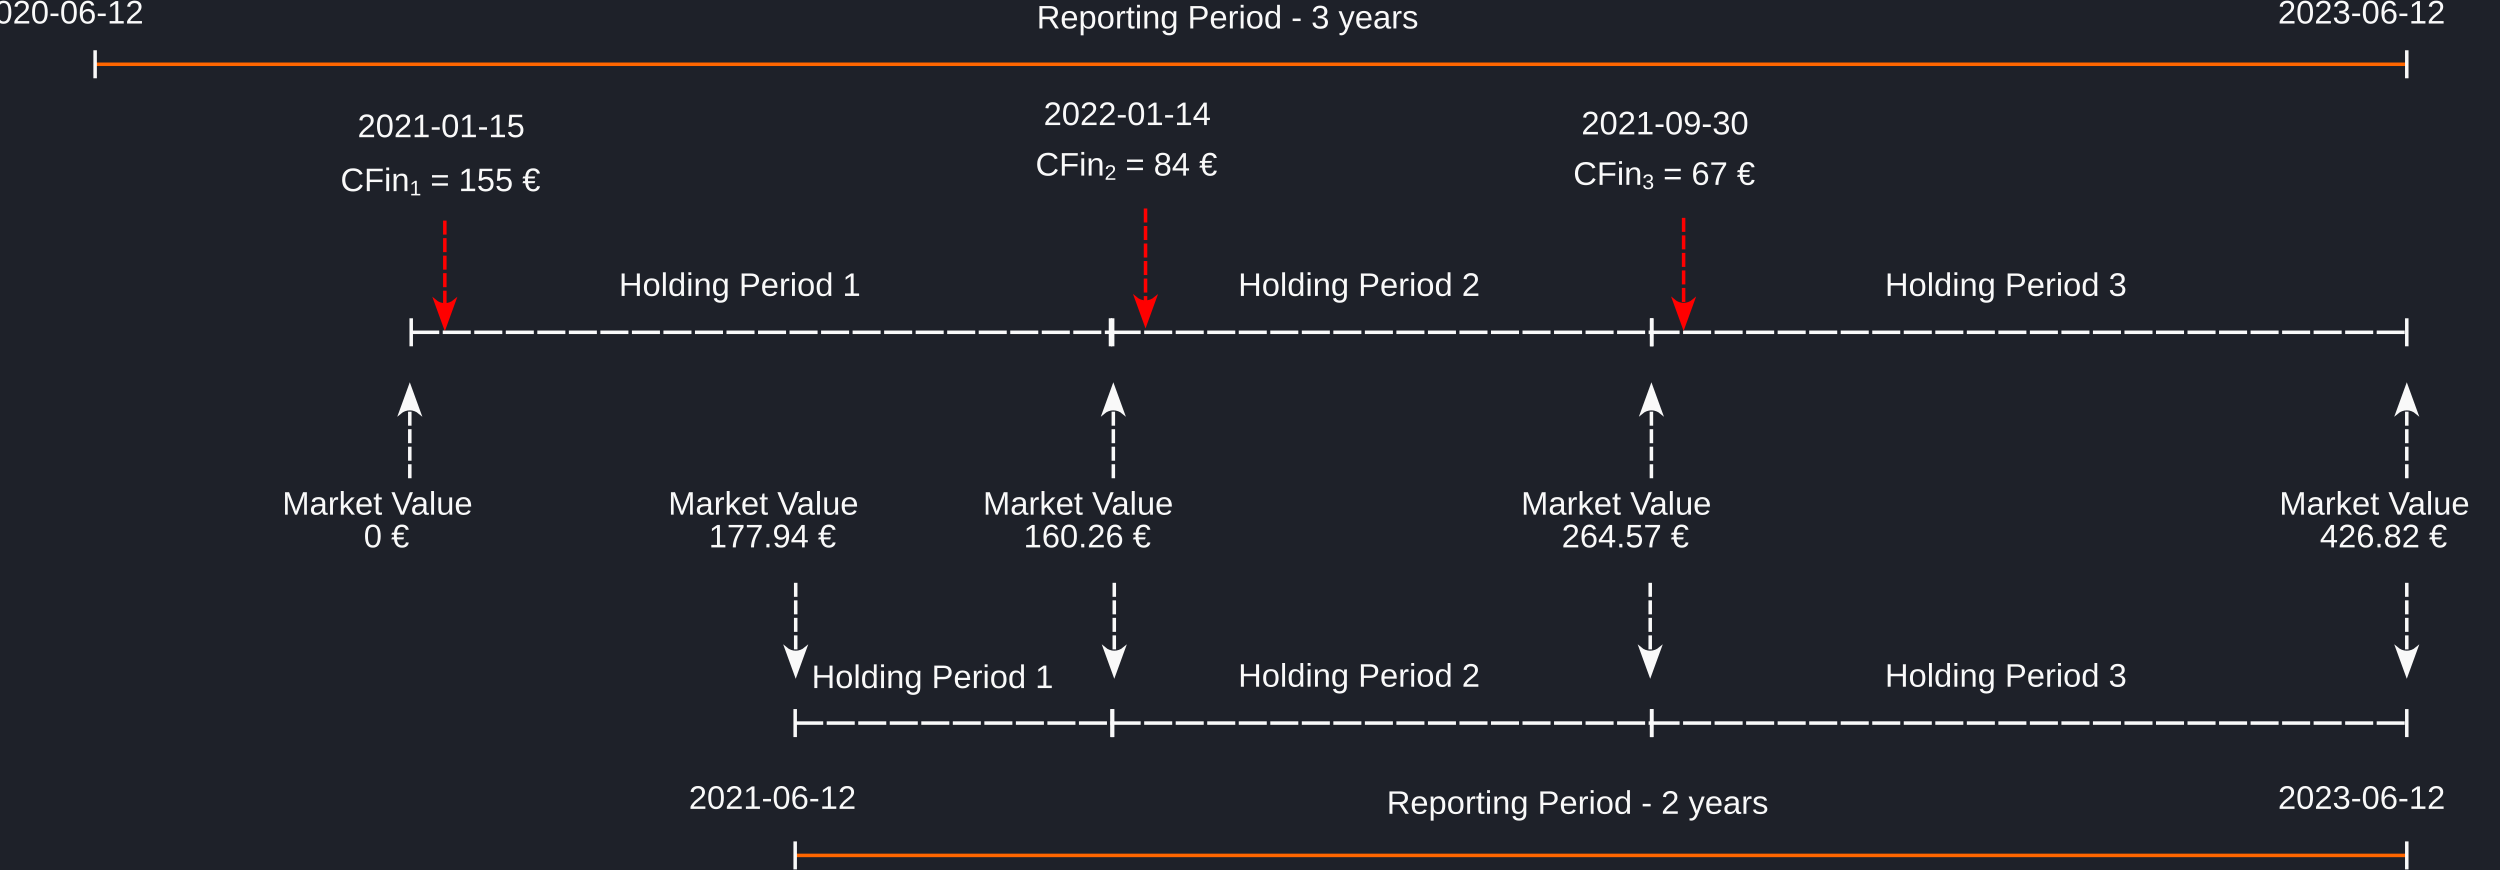
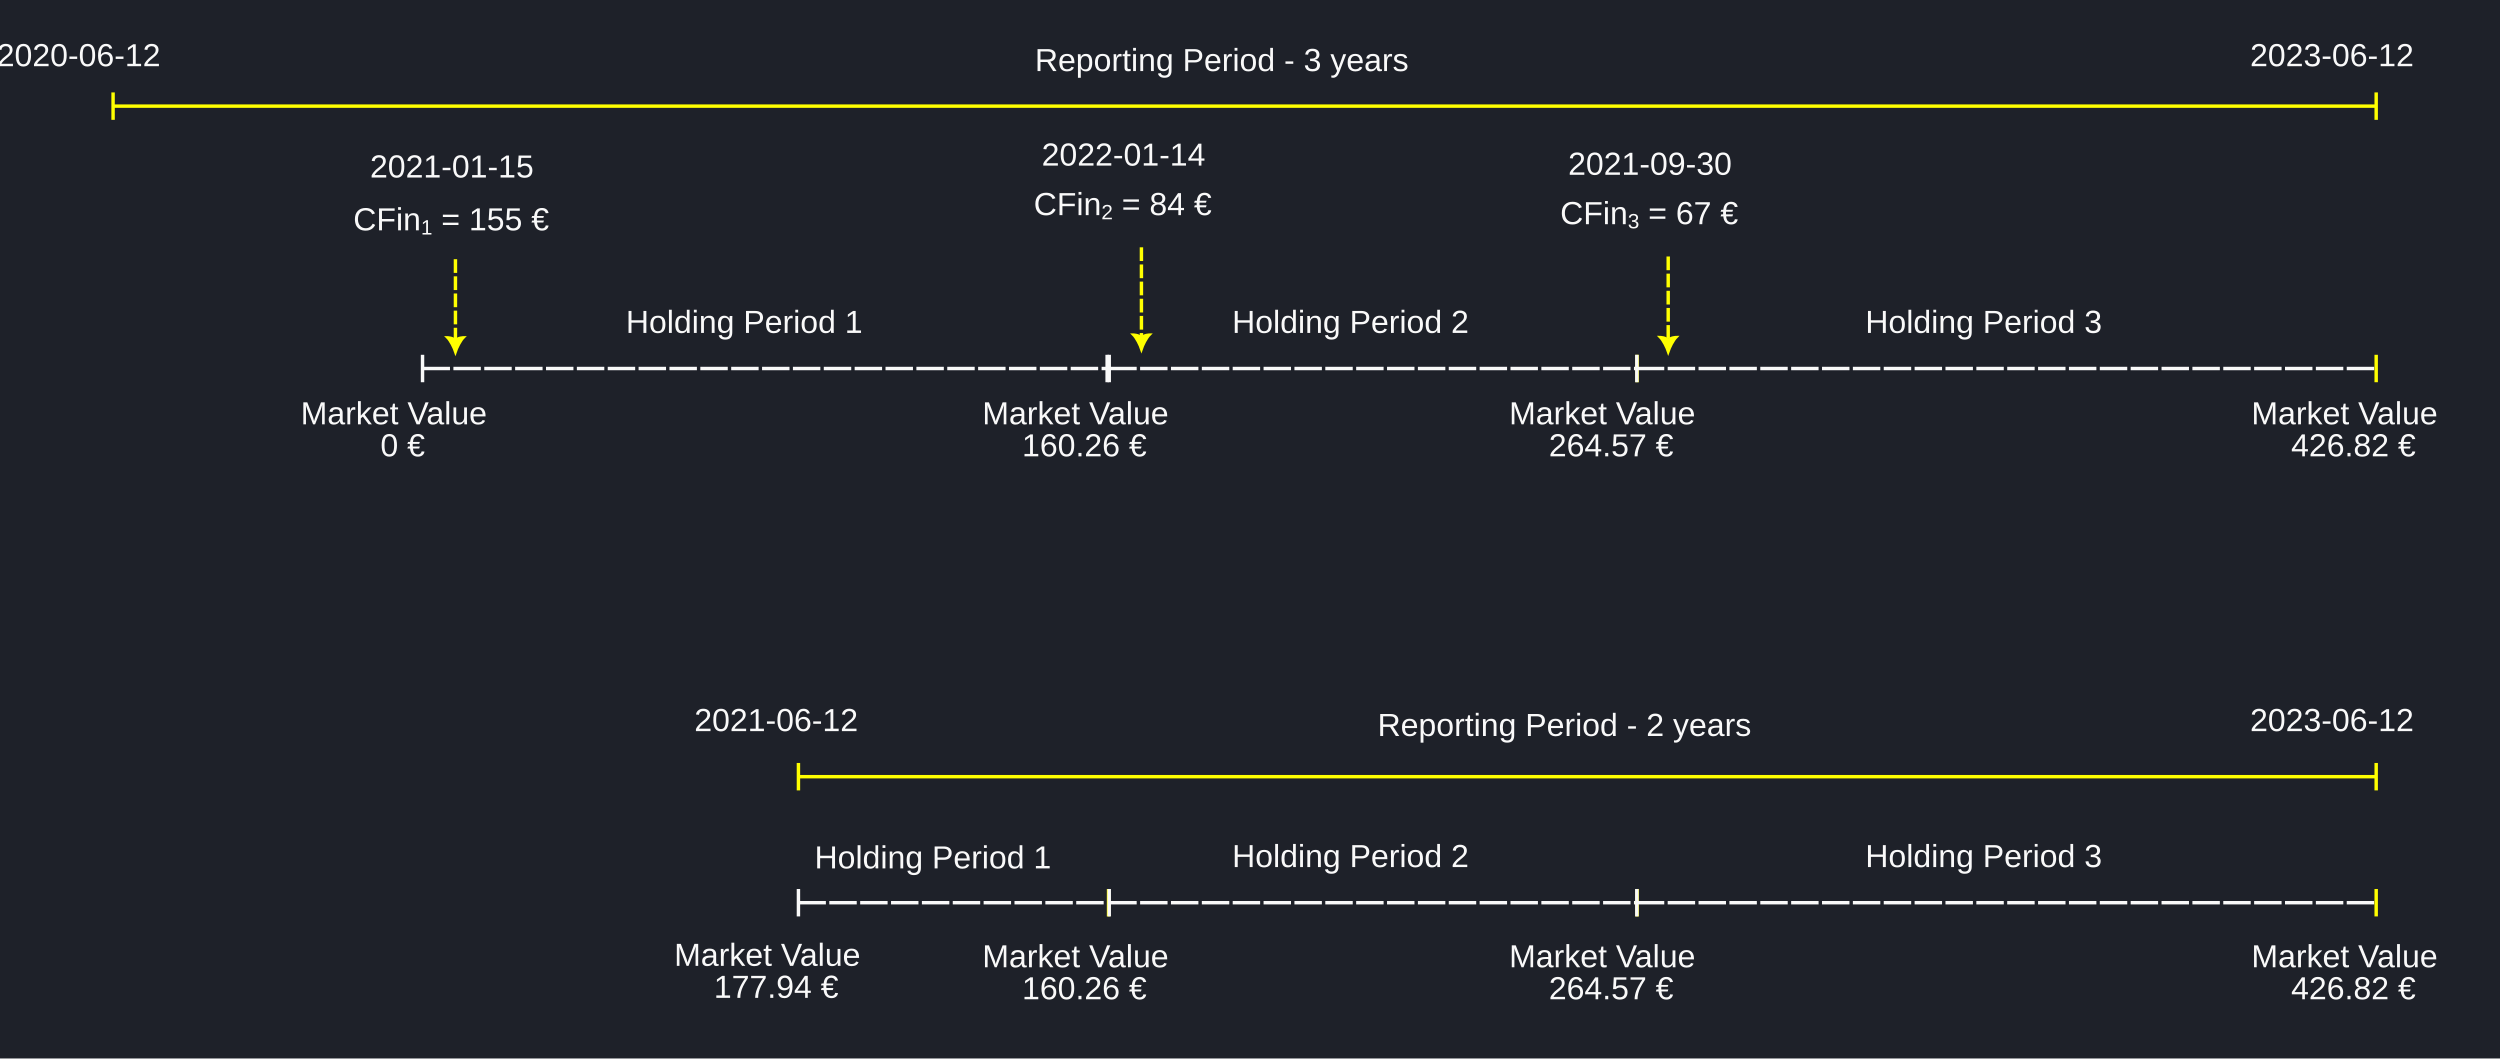
- <svg xmlns="http://www.w3.org/2000/svg" width="1427.154" height="496.324" viewBox="0 0 377.601 131.319" version="1.1" id="svg8">
+ <svg xmlns="http://www.w3.org/2000/svg" width="1457.773" height="617.204" viewBox="0 0 385.702 163.302" version="1.1" id="svg8">
  <defs id="defs2">
+     <marker style="overflow:visible" id="ArrowTriangleStylized" refX="0" refY="0" orient="auto-start-reverse" markerWidth="1" markerHeight="1" viewBox="0 0 1 1" preserveAspectRatio="xMidYMid">
+       <path transform="scale(0.5)" style="fill:#ffff00;fill-rule:evenodd;stroke:#ffff00;stroke-width:1pt;stroke-opacity:1.0;fill-opacity:1.0" d="m 6,0 c -3,1 -7,3 -9,5 0,0 0,-4 2,-5 -2,-1 -2,-5 -2,-5 2,2 6,4 9,5 z" id="path13" />
+     </marker>
    <marker style="overflow:visible" id="Stop" refX="0" refY="0" orient="auto" markerWidth="1" markerHeight="1" viewBox="0 0 1 1" preserveAspectRatio="xMidYMid">
-       <path style="fill:#f9f9f9;fill-opacity:1.0;stroke:#f9f9f9;stroke-width:1;stroke-opacity:1.0" d="M 0,4 V -4" id="path35" />
+       <path style="fill:#f9f9f9;fill-opacity:1;stroke:#f9f9f9;stroke-width:1;stroke-opacity:1" d="M 0,4 V -4" id="path35" />
    </marker>
    <marker style="overflow:visible" id="marker46" refX="0" refY="0" orient="auto" markerWidth="1" markerHeight="1" viewBox="0 0 1 1" preserveAspectRatio="xMidYMid">
-       <path style="fill:#f9f9f9;fill-opacity:1.0;stroke:#f9f9f9;stroke-width:1;stroke-opacity:1.0" d="M 0,4 V -4" id="path46" />
-     </marker>
-     <marker style="overflow:visible" id="ConcaveTriangle" refX="0" refY="0" orient="auto-start-reverse" markerWidth="1" markerHeight="1" viewBox="0 0 1 1" preserveAspectRatio="xMidYMid">
-       <path transform="scale(0.7)" d="M -2,-4 9,0 -2,4 c 2,-2.33 2,-5.66 0,-8 z" style="fill:#f9f9f9;fill-opacity:1.0;fill-rule:evenodd;stroke:#f9f9f9;stroke-opacity:1.0" id="path7" />
+       <path style="fill:#ffff00;fill-opacity:1;stroke:#ffff00;stroke-width:1;stroke-opacity:1" d="M 0,4 V -4" id="path46" />
    </marker>
    <marker style="overflow:visible" id="marker2" refX="0" refY="0" orient="auto" markerWidth="1" markerHeight="1" viewBox="0 0 1 1" preserveAspectRatio="xMidYMid">
-       <path style="fill:#f9f9f9;fill-opacity:1.0;stroke:#f9f9f9;stroke-width:1;stroke-opacity:1.0" d="M 0,4 V -4" id="path2" />
-     </marker>
-     <marker style="overflow:visible" id="ConcaveTriangle-6" refX="0" refY="0" orient="auto-start-reverse" markerWidth="1" markerHeight="1" viewBox="0 0 1 1" preserveAspectRatio="xMidYMid">
-       <path transform="scale(0.7)" d="M -2,-4 9,0 -2,4 c 2,-2.33 2,-5.66 0,-8 z" style="fill:#ff0000;fill-opacity:1;fill-rule:evenodd;stroke:#ff0000;stroke-opacity:1" id="path7-9" />
+       <path style="fill:#ffff00;fill-opacity:1;stroke:#ffff00;stroke-width:1;stroke-opacity:1" d="M 0,4 V -4" id="path2" />
    </marker>
  </defs>
-   <g id="layer1" transform="translate(-77.75589,-32.95909)" style="display:inline">
-     <rect style="fill:#1e2129;fill-opacity:1;stroke:none;stroke-width:1.323;stroke-dasharray:7.938, 1.323;stroke-dashoffset:2.646;-inkscape-stroke:none" id="rect1" width="392.649" height="142.239" x="76.5" y="29.534" ry="3.3139976e-16" />
+   <g id="layer1" transform="matrix(0.9726625,0,0,1.022782,-74.4086,-30.20677)" style="display:inline;stroke-width:1.003">
+     <rect style="fill:#1e2129;fill-opacity:1;stroke:none;stroke-width:1.326;stroke-dasharray:7.958, 1.326;stroke-dashoffset:2.653;-inkscape-stroke:none" id="rect1" width="396.543" height="159.664" x="76.5" y="29.534" ry="3.7199935e-16" />
  </g>
-   <g id="layer2" transform="translate(-77.75589,-32.95909)">
-     <text xml:space="preserve" style="font-size:4.939px;line-height:1.25;font-family:Arial;-inkscape-font-specification:Arial;letter-spacing:0px;word-spacing:0px;stroke-width:0.265;stroke:none;fill:#f9f9f9" x="192.931" y="77.656" id="text2">
-       <tspan style="line-height:1.25;text-align:center;text-anchor:middle;stroke-width:0.265;stroke:none;fill:#f9f9f9" x="192.931" y="77.656" id="tspan3">Holding Period 1</tspan>
+   <g id="layer2" transform="translate(-74.67715,-26.29347)">
+     <text xml:space="preserve" style="font-size:4.939px;line-height:1.25;font-family:Arial;-inkscape-font-specification:Arial;letter-spacing:0px;word-spacing:0px;fill:#f9f9f9;stroke:none;stroke-width:0.265" x="192.931" y="77.656" id="text2">
+       <tspan style="line-height:1.25;text-align:center;text-anchor:middle;fill:#f9f9f9;stroke:none;stroke-width:0.265" x="192.931" y="77.656" id="tspan3">Holding Period 1</tspan>
    </text>
-     <text xml:space="preserve" style="font-size:4.939px;line-height:1;font-family:Arial;-inkscape-font-specification:Arial;letter-spacing:0px;word-spacing:0px;stroke-width:0.265;stroke:none;fill:#f9f9f9" x="251.322" y="59.48" id="text11">
-       <tspan style="line-height:1;text-align:center;text-anchor:middle;stroke-width:0.265;stroke:none;fill:#f9f9f9" x="251.322" y="59.48" id="tspan28">CFin<tspan style="font-size:65%;baseline-shift:sub;stroke:none;fill:#f9f9f9" id="tspan47">2</tspan> = 84 €</tspan>
+     <text xml:space="preserve" style="font-size:4.939px;line-height:1;font-family:Arial;-inkscape-font-specification:Arial;letter-spacing:0px;word-spacing:0px;fill:#f9f9f9;stroke:none;stroke-width:0.265" x="251.322" y="59.48" id="text11">
+       <tspan style="line-height:1;text-align:center;text-anchor:middle;fill:#f9f9f9;stroke:none;stroke-width:0.265" x="251.322" y="59.48" id="tspan28">CFin<tspan style="font-size:65%;baseline-shift:sub;fill:#f9f9f9;stroke:none" id="tspan47">2</tspan> = 84 €</tspan>
    </text>
-     <text xml:space="preserve" style="font-size:4.939px;line-height:1;font-family:Arial;-inkscape-font-specification:Arial;letter-spacing:0px;word-spacing:0px;stroke-width:0.265;stroke:none;fill:#f9f9f9" x="245.405" y="110.695" id="text15">
-       <tspan style="line-height:1;text-align:center;text-anchor:middle;stroke-width:0.265;stroke:none;fill:#f9f9f9" x="245.405" y="110.695" id="tspan15">Market Value</tspan>
-       <tspan style="line-height:1;text-align:center;text-anchor:middle;stroke-width:0.265;stroke:none;fill:#f9f9f9" x="245.405" y="115.634" id="tspan27">160.26 €</tspan>
+     <text xml:space="preserve" style="font-size:4.939px;line-height:1;font-family:Arial;-inkscape-font-specification:Arial;letter-spacing:0px;word-spacing:0px;fill:#f9f9f9;stroke:none;stroke-width:0.265" x="245.405" y="91.758" id="text15">
+       <tspan style="line-height:1;text-align:center;text-anchor:middle;fill:#f9f9f9;stroke:none;stroke-width:0.265" x="245.405" y="91.758" id="tspan15">Market Value</tspan>
+       <tspan style="line-height:1;text-align:center;text-anchor:middle;fill:#f9f9f9;stroke:none;stroke-width:0.265" x="245.405" y="96.697" id="tspan27">160.26 €</tspan>
    </text>
-     <text xml:space="preserve" style="font-size:4.939px;line-height:1;font-family:Arial;-inkscape-font-specification:Arial;letter-spacing:0px;word-spacing:0px;stroke-width:0.265;stroke:none;fill:#f9f9f9" x="441.196" y="110.695" id="text17">
-       <tspan style="line-height:1;text-align:center;text-anchor:middle;stroke-width:0.265;stroke:none;fill:#f9f9f9" x="441.196" y="110.695" id="tspan17">Market Value</tspan>
-       <tspan style="line-height:1;text-align:center;text-anchor:middle;stroke-width:0.265;stroke:none;fill:#f9f9f9" x="441.196" y="115.634" id="tspan33">426.82 €</tspan>
+     <text xml:space="preserve" style="font-size:4.939px;line-height:1;font-family:Arial;-inkscape-font-specification:Arial;letter-spacing:0px;word-spacing:0px;fill:#f9f9f9;stroke:none;stroke-width:0.265" x="441.196" y="91.758" id="text17">
+       <tspan style="line-height:1;text-align:center;text-anchor:middle;fill:#f9f9f9;stroke:none;stroke-width:0.265" x="441.196" y="91.758" id="tspan17">Market Value</tspan>
+       <tspan style="line-height:1;text-align:center;text-anchor:middle;fill:#f9f9f9;stroke:none;stroke-width:0.265" x="441.196" y="96.697" id="tspan33">426.82 €</tspan>
    </text>
-     <text xml:space="preserve" style="font-size:4.939px;line-height:1;font-family:Arial;-inkscape-font-specification:Arial;letter-spacing:0px;word-spacing:0px;stroke-width:0.265;stroke:none;fill:#f9f9f9" x="332.545" y="60.877" id="text30">
-       <tspan style="line-height:1;text-align:center;text-anchor:middle;stroke-width:0.265;stroke:none;fill:#f9f9f9" x="332.545" y="60.877" id="tspan30">CFin<tspan style="font-size:65%;baseline-shift:sub;stroke:none;fill:#f9f9f9" id="tspan48">3</tspan> = 67 €</tspan>
+     <text xml:space="preserve" style="font-size:4.939px;line-height:1;font-family:Arial;-inkscape-font-specification:Arial;letter-spacing:0px;word-spacing:0px;fill:#f9f9f9;stroke:none;stroke-width:0.265" x="332.545" y="60.877" id="text30">
+       <tspan style="line-height:1;text-align:center;text-anchor:middle;fill:#f9f9f9;stroke:none;stroke-width:0.265" x="332.545" y="60.877" id="tspan30">CFin<tspan style="font-size:65%;baseline-shift:sub;fill:#f9f9f9;stroke:none" id="tspan48">3</tspan> = 67 €</tspan>
    </text>
-     <text xml:space="preserve" style="font-size:4.939px;line-height:1;font-family:Arial;-inkscape-font-specification:Arial;letter-spacing:0px;word-spacing:0px;stroke-width:0.265;stroke:none;fill:#f9f9f9" x="326.676" y="110.695" id="text32">
-       <tspan style="line-height:1;text-align:center;text-anchor:middle;stroke-width:0.265;stroke:none;fill:#f9f9f9" x="326.676" y="110.695" id="tspan31">Market Value</tspan>
-       <tspan style="line-height:1;text-align:center;text-anchor:middle;stroke-width:0.265;stroke:none;fill:#f9f9f9" x="326.676" y="115.634" id="tspan32">264.57 €</tspan>
+     <text xml:space="preserve" style="font-size:4.939px;line-height:1;font-family:Arial;-inkscape-font-specification:Arial;letter-spacing:0px;word-spacing:0px;fill:#f9f9f9;stroke:none;stroke-width:0.265" x="326.676" y="91.758" id="text32">
+       <tspan style="line-height:1;text-align:center;text-anchor:middle;fill:#f9f9f9;stroke:none;stroke-width:0.265" x="326.676" y="91.758" id="tspan31">Market Value</tspan>
+       <tspan style="line-height:1;text-align:center;text-anchor:middle;fill:#f9f9f9;stroke:none;stroke-width:0.265" x="326.676" y="96.697" id="tspan32">264.57 €</tspan>
    </text>
-     <text xml:space="preserve" style="font-size:4.939px;line-height:1;font-family:Arial;-inkscape-font-specification:Arial;letter-spacing:0px;word-spacing:0px;stroke-width:0.265;stroke:none;fill:#f9f9f9" x="147.717" y="61.832" id="text35">
-       <tspan style="line-height:1;text-align:center;text-anchor:middle;stroke-width:0.265;stroke:none;fill:#f9f9f9" x="147.717" y="61.832" id="tspan35">CFin<tspan style="font-size:65%;baseline-shift:sub;stroke:none;fill:#f9f9f9" id="tspan49">1</tspan> = 155 €</tspan>
+     <text xml:space="preserve" style="font-size:4.939px;line-height:1;font-family:Arial;-inkscape-font-specification:Arial;letter-spacing:0px;word-spacing:0px;fill:#f9f9f9;stroke:none;stroke-width:0.265" x="147.717" y="61.832" id="text35">
+       <tspan style="line-height:1;text-align:center;text-anchor:middle;fill:#f9f9f9;stroke:none;stroke-width:0.265" x="147.717" y="61.832" id="tspan35">CFin<tspan style="font-size:65%;baseline-shift:sub;fill:#f9f9f9;stroke:none" id="tspan49">1</tspan> = 155 €</tspan>
    </text>
-     <text xml:space="preserve" style="font-size:4.939px;line-height:1;font-family:Arial;-inkscape-font-specification:Arial;letter-spacing:0px;word-spacing:0px;stroke-width:0.265;stroke:none;fill:#f9f9f9" x="139.571" y="110.695" id="text37">
-       <tspan style="line-height:1;text-align:center;text-anchor:middle;stroke-width:0.265;stroke:none;fill:#f9f9f9" x="139.571" y="110.695" id="tspan36">Market Value</tspan>
-       <tspan style="line-height:1;text-align:center;text-anchor:middle;stroke-width:0.265;stroke:none;fill:#f9f9f9" x="139.571" y="115.634" id="tspan37">0 €</tspan>
+     <text xml:space="preserve" style="font-size:4.939px;line-height:1;font-family:Arial;-inkscape-font-specification:Arial;letter-spacing:0px;word-spacing:0px;fill:#f9f9f9;stroke:none;stroke-width:0.265" x="140.24" y="91.758" id="text37">
+       <tspan style="line-height:1;text-align:center;text-anchor:middle;fill:#f9f9f9;stroke:none;stroke-width:0.265" x="140.24" y="91.758" id="tspan36">Market Value</tspan>
+       <tspan style="line-height:1;text-align:center;text-anchor:middle;fill:#f9f9f9;stroke:none;stroke-width:0.265" x="140.24" y="96.697" id="tspan37">0 €</tspan>
    </text>
-     <path style="fill:none;stroke:#ff0000;stroke-width:0.529;stroke-linecap:butt;stroke-linejoin:miter;stroke-dasharray:2.117, 0.529;stroke-dashoffset:0;stroke-opacity:1;marker-end:url(#ConcaveTriangle-6)" d="M 144.943,66.28 V 79.116" id="path38-5" />
-     <text xml:space="preserve" style="font-size:4.939px;line-height:1.25;font-family:Arial;-inkscape-font-specification:Arial;letter-spacing:0px;word-spacing:0px;stroke-width:0.265;stroke:none;fill:#f9f9f9" x="286.463" y="77.656" id="text4">
-       <tspan style="line-height:1.25;text-align:center;text-anchor:middle;stroke-width:0.265;stroke:none;fill:#f9f9f9" x="286.463" y="77.656" id="tspan4">Holding Period 2</tspan>
+     <path style="fill:none;stroke:#ffff00;stroke-width:0.529;stroke-linecap:butt;stroke-linejoin:miter;stroke-dasharray:2.117, 0.529;stroke-dashoffset:0;stroke-opacity:1;marker-end:url(#ArrowTriangleStylized)" d="M 144.943,66.28 V 79.116" id="path38-5" />
+     <text xml:space="preserve" style="font-size:4.939px;line-height:1.25;font-family:Arial;-inkscape-font-specification:Arial;letter-spacing:0px;word-spacing:0px;fill:#f9f9f9;stroke:none;stroke-width:0.265" x="286.463" y="77.656" id="text4">
+       <tspan style="line-height:1.25;text-align:center;text-anchor:middle;fill:#f9f9f9;stroke:none;stroke-width:0.265" x="286.463" y="77.656" id="tspan4">Holding Period 2</tspan>
    </text>
-     <path style="fill:none;stroke:#f9f9f9;stroke-width:0.529;stroke-linecap:butt;stroke-linejoin:miter;stroke-dasharray:4.233, 0.529;stroke-dashoffset:0;stroke-opacity:1;marker-start:url(#marker46);marker-end:url(#Stop)" d="M 139.866,83.148 H 245.485" id="path4" />
-     <text xml:space="preserve" style="font-size:4.939px;line-height:1.25;font-family:Arial;-inkscape-font-specification:Arial;letter-spacing:0px;word-spacing:0px;stroke-width:0.265;stroke:none;fill:#f9f9f9" x="384.156" y="77.656" id="text5">
-       <tspan style="line-height:1.25;text-align:center;text-anchor:middle;stroke-width:0.265;stroke:none;fill:#f9f9f9" x="384.156" y="77.656" id="tspan5">Holding Period 3</tspan>
+     <path style="fill:none;stroke:#f9f9f9;stroke-width:0.529;stroke-linecap:butt;stroke-linejoin:miter;stroke-dasharray:4.233, 0.529;stroke-dashoffset:0;stroke-opacity:1;marker-start:url(#Stop);marker-end:url(#Stop)" d="M 139.866,83.148 H 245.485" id="path4" />
+     <text xml:space="preserve" style="font-size:4.939px;line-height:1.25;font-family:Arial;-inkscape-font-specification:Arial;letter-spacing:0px;word-spacing:0px;fill:#f9f9f9;stroke:none;stroke-width:0.265" x="384.156" y="77.656" id="text5">
+       <tspan style="line-height:1.25;text-align:center;text-anchor:middle;fill:#f9f9f9;stroke:none;stroke-width:0.265" x="384.156" y="77.656" id="tspan5">Holding Period 3</tspan>
    </text>
-     <path style="fill:none;stroke:#f9f9f9;stroke-width:0.529;stroke-linecap:butt;stroke-linejoin:miter;stroke-dasharray:4.233, 0.529;stroke-dashoffset:0;stroke-opacity:1;marker-start:url(#marker46);marker-end:url(#marker2)" d="m 245.811,83.148 h 81.44" id="path5" />
-     <path style="fill:none;stroke:#f9f9f9;stroke-width:0.529;stroke-linecap:butt;stroke-linejoin:miter;stroke-dasharray:4.233, 0.529;stroke-dashoffset:0;stroke-opacity:1;marker-start:url(#marker46);marker-end:url(#marker2)" d="M 327.207,83.148 H 441.277" id="path6" />
-     <path style="fill:none;stroke:#ff0000;stroke-width:0.529;stroke-linecap:butt;stroke-linejoin:miter;stroke-dasharray:2.117, 0.529;stroke-dashoffset:0;stroke-opacity:1;marker-end:url(#ConcaveTriangle-6)" d="M 250.777,64.448 V 78.695" id="path8" />
-     <path style="fill:none;stroke:#ff0000;stroke-width:0.529;stroke-linecap:butt;stroke-linejoin:miter;stroke-dasharray:2.117, 0.529;stroke-dashoffset:0;stroke-opacity:1;marker-end:url(#ConcaveTriangle-6)" d="M 332.049,65.864 V 79.071" id="path9" />
-     <path style="fill:none;stroke:#f9f9f9;stroke-width:0.529;stroke-linecap:butt;stroke-linejoin:miter;stroke-dasharray:2.117, 0.529;stroke-dashoffset:0;stroke-opacity:1;marker-end:url(#ConcaveTriangle)" d="M 441.277,105.194 V 94.57" id="path14" />
-     <text xml:space="preserve" style="font-size:4.939px;line-height:1.25;font-family:Arial;-inkscape-font-specification:Arial;letter-spacing:0px;word-spacing:0px;stroke-width:0.265;stroke:none;fill:#f9f9f9" x="437.884" y="36.509" id="text16">
-       <tspan style="line-height:1.25;text-align:center;text-anchor:middle;stroke-width:0.265;stroke:none;fill:#f9f9f9" x="437.884" y="36.509" id="tspan19">2023-06-12</tspan>
+     <path style="fill:none;stroke:#f9f9f9;stroke-width:0.529;stroke-linecap:butt;stroke-linejoin:miter;stroke-dasharray:4.233, 0.529;stroke-dashoffset:0;stroke-opacity:1;marker-start:url(#Stop);marker-end:url(#marker2)" d="m 245.811,83.148 h 81.44" id="path5" />
+     <path style="fill:none;stroke:#f9f9f9;stroke-width:0.529;stroke-linecap:butt;stroke-linejoin:miter;stroke-dasharray:4.233, 0.529;stroke-dashoffset:0;stroke-opacity:1;marker-start:url(#Stop);marker-end:url(#marker2)" d="M 327.207,83.148 H 441.277" id="path6" />
+     <path style="fill:none;stroke:#ffff00;stroke-width:0.529;stroke-linecap:butt;stroke-linejoin:miter;stroke-dasharray:2.117, 0.529;stroke-dashoffset:0;stroke-opacity:1;marker-end:url(#ArrowTriangleStylized)" d="M 250.777,64.448 V 78.695" id="path8" />
+     <path style="fill:none;stroke:#ffff00;stroke-width:0.529;stroke-linecap:butt;stroke-linejoin:miter;stroke-dasharray:2.117, 0.529;stroke-dashoffset:0;stroke-opacity:1;marker-end:url(#ArrowTriangleStylized)" d="M 332.049,65.864 V 79.071" id="path9" />
+     <text xml:space="preserve" style="font-size:4.939px;line-height:1.25;font-family:Arial;-inkscape-font-specification:Arial;letter-spacing:0px;word-spacing:0px;fill:#f9f9f9;stroke:none;stroke-width:0.265" x="437.884" y="36.509" id="text16">
+       <tspan style="line-height:1.25;text-align:center;text-anchor:middle;fill:#f9f9f9;stroke:none;stroke-width:0.265" x="437.884" y="36.509" id="tspan19">2023-06-12</tspan>
    </text>
-     <text xml:space="preserve" style="font-size:4.939px;line-height:1.25;font-family:Arial;-inkscape-font-specification:Arial;letter-spacing:0px;word-spacing:0px;stroke-width:0.265;stroke:none;fill:#f9f9f9" x="266.601" y="37.259" id="text21">
-       <tspan style="line-height:1.25;text-align:center;text-anchor:middle;stroke-width:0.265;stroke:none;fill:#f9f9f9" x="266.601" y="37.259" id="tspan21">Reporting Period - 3 years</tspan>
+     <text xml:space="preserve" style="font-size:4.939px;line-height:1.25;font-family:Arial;-inkscape-font-specification:Arial;letter-spacing:0px;word-spacing:0px;fill:#f9f9f9;stroke:none;stroke-width:0.265" x="266.601" y="37.259" id="text21">
+       <tspan style="line-height:1.25;text-align:center;text-anchor:middle;fill:#f9f9f9;stroke:none;stroke-width:0.265" x="266.601" y="37.259" id="tspan21">Reporting Period - 3 years</tspan>
    </text>
-     <path style="fill:none;stroke:#ff6600;stroke-width:0.529;stroke-linecap:butt;stroke-linejoin:miter;stroke-dasharray:none;stroke-dashoffset:0;stroke-opacity:1;marker-start:url(#marker46);marker-end:url(#marker2)" d="M 92.123,42.667 H 441.277" id="path1" />
-     <text xml:space="preserve" style="font-size:4.939px;line-height:1.25;font-family:Arial;-inkscape-font-specification:Arial;letter-spacing:0px;word-spacing:0px;stroke-width:0.265;stroke:none;fill:#f9f9f9" x="90.239" y="36.509" id="text1">
-       <tspan style="line-height:1.25;text-align:center;text-anchor:middle;stroke-width:0.265;stroke:none;fill:#f9f9f9" x="90.239" y="36.509" id="tspan1">2020-06-12</tspan>
+     <path style="fill:none;stroke:#ffff00;stroke-width:0.529;stroke-linecap:butt;stroke-linejoin:miter;stroke-dasharray:none;stroke-dashoffset:0;stroke-opacity:1;marker-start:url(#marker46);marker-end:url(#marker2)" d="M 92.123,42.667 H 441.277" id="path1" />
+     <text xml:space="preserve" style="font-size:4.939px;line-height:1.25;font-family:Arial;-inkscape-font-specification:Arial;letter-spacing:0px;word-spacing:0px;fill:#f9f9f9;stroke:none;stroke-width:0.265" x="90.239" y="36.509" id="text1">
+       <tspan style="line-height:1.25;text-align:center;text-anchor:middle;fill:#f9f9f9;stroke:none;stroke-width:0.265" x="90.239" y="36.509" id="tspan1">2020-06-12</tspan>
    </text>
-     <text xml:space="preserve" style="font-size:4.939px;line-height:1.25;font-family:Arial;-inkscape-font-specification:Arial;letter-spacing:0px;word-spacing:0px;stroke-width:0.265;stroke:none;fill:#f9f9f9" x="251.451" y="51.845" id="text3">
-       <tspan style="line-height:1.25;text-align:center;text-anchor:middle;stroke-width:0.265;stroke:none;fill:#f9f9f9" x="251.451" y="51.845" id="tspan2">2022-01-14</tspan>
+     <text xml:space="preserve" style="font-size:4.939px;line-height:1.25;font-family:Arial;-inkscape-font-specification:Arial;letter-spacing:0px;word-spacing:0px;fill:#f9f9f9;stroke:none;stroke-width:0.265" x="251.451" y="51.845" id="text3">
+       <tspan style="line-height:1.25;text-align:center;text-anchor:middle;fill:#f9f9f9;stroke:none;stroke-width:0.265" x="251.451" y="51.845" id="tspan2">2022-01-14</tspan>
    </text>
-     <text xml:space="preserve" style="font-size:4.939px;line-height:1.25;font-family:Arial;-inkscape-font-specification:Arial;letter-spacing:0px;word-spacing:0px;stroke-width:0.265;stroke:none;fill:#f9f9f9" x="332.673" y="53.261" id="text7">
-       <tspan style="line-height:1.25;text-align:center;text-anchor:middle;stroke-width:0.265;stroke:none;fill:#f9f9f9" x="332.673" y="53.261" id="tspan7">2021-09-30</tspan>
+     <text xml:space="preserve" style="font-size:4.939px;line-height:1.25;font-family:Arial;-inkscape-font-specification:Arial;letter-spacing:0px;word-spacing:0px;fill:#f9f9f9;stroke:none;stroke-width:0.265" x="332.673" y="53.261" id="text7">
+       <tspan style="line-height:1.25;text-align:center;text-anchor:middle;fill:#f9f9f9;stroke:none;stroke-width:0.265" x="332.673" y="53.261" id="tspan7">2021-09-30</tspan>
    </text>
-     <text xml:space="preserve" style="font-size:4.939px;line-height:1.25;font-family:Arial;-inkscape-font-specification:Arial;letter-spacing:0px;word-spacing:0px;stroke-width:0.265;stroke:none;fill:#f9f9f9" x="147.826" y="53.677" id="text8">
-       <tspan style="line-height:1.25;text-align:center;text-anchor:middle;stroke-width:0.265;stroke:none;fill:#f9f9f9" x="147.826" y="53.677" id="tspan8">2021-01-15</tspan>
+     <text xml:space="preserve" style="font-size:4.939px;line-height:1.25;font-family:Arial;-inkscape-font-specification:Arial;letter-spacing:0px;word-spacing:0px;fill:#f9f9f9;stroke:none;stroke-width:0.265" x="147.826" y="53.677" id="text8">
+       <tspan style="line-height:1.25;text-align:center;text-anchor:middle;fill:#f9f9f9;stroke:none;stroke-width:0.265" x="147.826" y="53.677" id="tspan8">2021-01-15</tspan>
    </text>
-     <path style="fill:none;stroke:#f9f9f9;stroke-width:0.529;stroke-linecap:butt;stroke-linejoin:miter;stroke-dasharray:2.117, 0.529;stroke-dashoffset:0;stroke-opacity:1;marker-end:url(#ConcaveTriangle)" d="M 139.652,105.194 V 94.57" id="path15" />
-     <path style="fill:none;stroke:#f9f9f9;stroke-width:0.529;stroke-linecap:butt;stroke-linejoin:miter;stroke-dasharray:2.117, 0.529;stroke-dashoffset:0;stroke-opacity:1;marker-end:url(#ConcaveTriangle)" d="M 327.186,105.194 V 94.57" id="path16" />
-     <path style="fill:none;stroke:#f9f9f9;stroke-width:0.529;stroke-linecap:butt;stroke-linejoin:miter;stroke-dasharray:2.117, 0.529;stroke-dashoffset:0;stroke-opacity:1;marker-end:url(#ConcaveTriangle)" d="M 245.914,105.194 V 94.57" id="path17" />
-     <text xml:space="preserve" style="font-size:4.939px;line-height:1.25;font-family:Arial;-inkscape-font-specification:Arial;letter-spacing:0px;word-spacing:0px;stroke-width:0.265;stroke:none;fill:#f9f9f9" x="437.884" y="155.128" id="text18">
-       <tspan style="line-height:1.25;text-align:center;text-anchor:middle;stroke-width:0.265;stroke:none;fill:#f9f9f9" x="437.884" y="155.128" id="tspan18">2023-06-12</tspan>
+     <text xml:space="preserve" style="font-size:4.939px;line-height:1.25;font-family:Arial;-inkscape-font-specification:Arial;letter-spacing:0px;word-spacing:0px;fill:#f9f9f9;stroke:none;stroke-width:0.265" x="437.884" y="139.088" id="text18">
+       <tspan style="line-height:1.25;text-align:center;text-anchor:middle;fill:#f9f9f9;stroke:none;stroke-width:0.265" x="437.884" y="139.088" id="tspan18">2023-06-12</tspan>
    </text>
-     <text xml:space="preserve" style="font-size:4.939px;line-height:1.25;font-family:Arial;-inkscape-font-specification:Arial;letter-spacing:0px;word-spacing:0px;stroke-width:0.265;stroke:none;fill:#f9f9f9" x="319.469" y="155.878" id="text20">
-       <tspan style="line-height:1.25;text-align:center;text-anchor:middle;stroke-width:0.265;stroke:none;fill:#f9f9f9" x="319.469" y="155.878" id="tspan20">Reporting Period - 2 years</tspan>
+     <text xml:space="preserve" style="font-size:4.939px;line-height:1.25;font-family:Arial;-inkscape-font-specification:Arial;letter-spacing:0px;word-spacing:0px;fill:#f9f9f9;stroke:none;stroke-width:0.265" x="319.469" y="139.838" id="text20">
+       <tspan style="line-height:1.25;text-align:center;text-anchor:middle;fill:#f9f9f9;stroke:none;stroke-width:0.265" x="319.469" y="139.838" id="tspan20">Reporting Period - 2 years</tspan>
    </text>
-     <path style="fill:none;stroke:#ff6600;stroke-width:0.529;stroke-linecap:butt;stroke-linejoin:miter;stroke-dasharray:none;stroke-dashoffset:0;stroke-opacity:1;marker-start:url(#marker46);marker-end:url(#marker2)" d="M 197.86,162.161 H 441.277" id="path20" />
-     <text xml:space="preserve" style="font-size:4.939px;line-height:1.25;font-family:Arial;-inkscape-font-specification:Arial;letter-spacing:0px;word-spacing:0px;stroke-width:0.265;stroke:none;fill:#f9f9f9" x="197.86" y="155.128" id="text22">
-       <tspan style="line-height:1.25;text-align:center;text-anchor:middle;stroke-width:0.265;stroke:none;fill:#f9f9f9" x="197.86" y="155.128" id="tspan22">2021-06-12</tspan>
+     <path style="fill:none;stroke:#ffff00;stroke-width:0.529;stroke-linecap:butt;stroke-linejoin:miter;stroke-dasharray:none;stroke-dashoffset:0;stroke-opacity:1;marker-start:url(#marker46);marker-end:url(#marker2)" d="M 197.86,146.121 H 441.277" id="path20" />
+     <text xml:space="preserve" style="font-size:4.939px;line-height:1.25;font-family:Arial;-inkscape-font-specification:Arial;letter-spacing:0px;word-spacing:0px;fill:#f9f9f9;stroke:none;stroke-width:0.265" x="197.86" y="139.088" id="text22">
+       <tspan style="line-height:1.25;text-align:center;text-anchor:middle;fill:#f9f9f9;stroke:none;stroke-width:0.265" x="197.86" y="139.088" id="tspan22">2021-06-12</tspan>
    </text>
-     <text xml:space="preserve" style="font-size:4.939px;line-height:1.25;font-family:Arial;-inkscape-font-specification:Arial;letter-spacing:0px;word-spacing:0px;stroke-width:0.265;stroke:none;fill:#f9f9f9" x="222.037" y="136.88" id="text23">
-       <tspan style="line-height:1.25;text-align:center;text-anchor:middle;stroke-width:0.265;stroke:none;fill:#f9f9f9" x="222.037" y="136.88" id="tspan23">Holding Period 1</tspan>
+     <text xml:space="preserve" style="font-size:4.939px;line-height:1.25;font-family:Arial;-inkscape-font-specification:Arial;letter-spacing:0px;word-spacing:0px;fill:#f9f9f9;stroke:none;stroke-width:0.265" x="222.037" y="160.272" id="text23">
+       <tspan style="line-height:1.25;text-align:center;text-anchor:middle;fill:#f9f9f9;stroke:none;stroke-width:0.265" x="222.037" y="160.272" id="tspan23">Holding Period 1</tspan>
    </text>
-     <path style="fill:none;stroke:#f9f9f9;stroke-width:0.529;stroke-linecap:butt;stroke-linejoin:miter;stroke-dasharray:4.233, 0.529;stroke-dashoffset:0;stroke-opacity:1;marker-start:url(#marker46);marker-end:url(#marker2)" d="m 197.86,142.172 h 47.843" id="path23" />
-     <text xml:space="preserve" style="font-size:4.939px;line-height:1.25;font-family:Arial;-inkscape-font-specification:Arial;letter-spacing:0px;word-spacing:0px;stroke-width:0.265;stroke:none;fill:#f9f9f9" x="286.463" y="136.679" id="text24">
-       <tspan style="line-height:1.25;text-align:center;text-anchor:middle;stroke-width:0.265;stroke:none;fill:#f9f9f9" x="286.463" y="136.679" id="tspan24">Holding Period 2</tspan>
+     <path style="fill:none;stroke:#f9f9f9;stroke-width:0.529;stroke-linecap:butt;stroke-linejoin:miter;stroke-dasharray:4.233, 0.529;stroke-dashoffset:0;stroke-opacity:1;marker-start:url(#Stop);marker-end:url(#marker2)" d="m 197.86,165.564 h 47.843" id="path23" />
+     <text xml:space="preserve" style="font-size:4.939px;line-height:1.25;font-family:Arial;-inkscape-font-specification:Arial;letter-spacing:0px;word-spacing:0px;fill:#f9f9f9;stroke:none;stroke-width:0.265" x="286.463" y="160.071" id="text24">
+       <tspan style="line-height:1.25;text-align:center;text-anchor:middle;fill:#f9f9f9;stroke:none;stroke-width:0.265" x="286.463" y="160.071" id="tspan24">Holding Period 2</tspan>
    </text>
-     <text xml:space="preserve" style="font-size:4.939px;line-height:1.25;font-family:Arial;-inkscape-font-specification:Arial;letter-spacing:0px;word-spacing:0px;stroke-width:0.265;stroke:none;fill:#f9f9f9" x="384.156" y="136.679" id="text25">
-       <tspan style="line-height:1.25;text-align:center;text-anchor:middle;stroke-width:0.265;stroke:none;fill:#f9f9f9" x="384.156" y="136.679" id="tspan25">Holding Period 3</tspan>
+     <text xml:space="preserve" style="font-size:4.939px;line-height:1.25;font-family:Arial;-inkscape-font-specification:Arial;letter-spacing:0px;word-spacing:0px;fill:#f9f9f9;stroke:none;stroke-width:0.265" x="384.156" y="160.071" id="text25">
+       <tspan style="line-height:1.25;text-align:center;text-anchor:middle;fill:#f9f9f9;stroke:none;stroke-width:0.265" x="384.156" y="160.071" id="tspan25">Holding Period 3</tspan>
    </text>
-     <path style="fill:none;stroke:#f9f9f9;stroke-width:0.529;stroke-linecap:butt;stroke-linejoin:miter;stroke-dasharray:4.233, 0.529;stroke-dashoffset:0;stroke-opacity:1;marker-start:url(#marker46);marker-end:url(#marker2)" d="m 245.811,142.172 h 81.44" id="path25" />
-     <path style="fill:none;stroke:#f9f9f9;stroke-width:0.529;stroke-linecap:butt;stroke-linejoin:miter;stroke-dasharray:4.233, 0.529;stroke-dashoffset:0;stroke-opacity:1;marker-start:url(#marker46);marker-end:url(#marker2)" d="M 327.207,142.172 H 441.277" id="path26" />
-     <path style="fill:none;stroke:#f9f9f9;stroke-width:0.529;stroke-linecap:butt;stroke-linejoin:miter;stroke-dasharray:2.117, 0.529;stroke-dashoffset:0;stroke-opacity:1;marker-end:url(#ConcaveTriangle)" d="m 327.005,120.988 v 10.624" id="path27" />
-     <path style="fill:none;stroke:#f9f9f9;stroke-width:0.529;stroke-linecap:butt;stroke-linejoin:miter;stroke-dasharray:2.117, 0.529;stroke-dashoffset:0;stroke-opacity:1;marker-end:url(#ConcaveTriangle)" d="m 246.058,120.988 v 10.624" id="path28" />
-     <path style="fill:none;stroke:#f9f9f9;stroke-width:0.529;stroke-linecap:butt;stroke-linejoin:miter;stroke-dasharray:2.117, 0.529;stroke-dashoffset:0;stroke-opacity:1;marker-end:url(#ConcaveTriangle)" d="m 441.277,120.988 v 10.624" id="path29" />
-     <text xml:space="preserve" style="font-size:4.939px;line-height:1;font-family:Arial;-inkscape-font-specification:Arial;letter-spacing:0px;word-spacing:0px;stroke-width:0.265;stroke:none;fill:#f9f9f9" x="197.86" y="110.695" id="text34">
-       <tspan style="line-height:1;text-align:center;text-anchor:middle;stroke-width:0.265;stroke:none;fill:#f9f9f9" x="197.86" y="110.695" id="tspan29">Market Value</tspan>
-       <tspan style="line-height:1;text-align:center;text-anchor:middle;stroke-width:0.265;stroke:none;fill:#f9f9f9" x="197.86" y="115.634" id="tspan34">177.94 €</tspan>
+     <path style="fill:none;stroke:#f9f9f9;stroke-width:0.529;stroke-linecap:butt;stroke-linejoin:miter;stroke-dasharray:4.233, 0.529;stroke-dashoffset:0;stroke-opacity:1;marker-start:url(#Stop);marker-end:url(#marker2)" d="m 245.811,165.564 h 81.44" id="path25" />
+     <path style="fill:none;stroke:#f9f9f9;stroke-width:0.529;stroke-linecap:butt;stroke-linejoin:miter;stroke-dasharray:4.233, 0.529;stroke-dashoffset:0;stroke-opacity:1;marker-start:url(#Stop);marker-end:url(#marker2)" d="M 327.207,165.564 H 441.277" id="path26" />
+     <text xml:space="preserve" style="font-size:4.939px;line-height:1;font-family:Arial;-inkscape-font-specification:Arial;letter-spacing:0px;word-spacing:0px;fill:#f9f9f9;stroke:none;stroke-width:0.265" x="197.86" y="175.302" id="text34">
+       <tspan style="line-height:1;text-align:center;text-anchor:middle;fill:#f9f9f9;stroke:none;stroke-width:0.265" x="197.86" y="175.302" id="tspan29">Market Value</tspan>
+       <tspan style="line-height:1;text-align:center;text-anchor:middle;fill:#f9f9f9;stroke:none;stroke-width:0.265" x="197.86" y="180.241" id="tspan34">177.94 €</tspan>
    </text>
-     <path style="fill:none;stroke:#f9f9f9;stroke-width:0.529;stroke-linecap:butt;stroke-linejoin:miter;stroke-dasharray:2.117, 0.529;stroke-dashoffset:0;stroke-opacity:1;marker-end:url(#ConcaveTriangle)" d="m 197.94,120.988 v 10.624" id="path34" />
+     <text xml:space="preserve" style="font-size:4.939px;line-height:1;font-family:Arial;-inkscape-font-specification:Arial;letter-spacing:0px;word-spacing:0px;fill:#f9f9f9;stroke:none;stroke-width:0.265" x="245.405" y="175.525" id="text9">
+       <tspan style="line-height:1;text-align:center;text-anchor:middle;fill:#f9f9f9;stroke:none;stroke-width:0.265" x="245.405" y="175.525" id="tspan6">Market Value</tspan>
+       <tspan style="line-height:1;text-align:center;text-anchor:middle;fill:#f9f9f9;stroke:none;stroke-width:0.265" x="245.405" y="180.463" id="tspan9">160.26 €</tspan>
+     </text>
+     <text xml:space="preserve" style="font-size:4.939px;line-height:1;font-family:Arial;-inkscape-font-specification:Arial;letter-spacing:0px;word-spacing:0px;fill:#f9f9f9;stroke:none;stroke-width:0.265" x="441.196" y="175.525" id="text12">
+       <tspan style="line-height:1;text-align:center;text-anchor:middle;fill:#f9f9f9;stroke:none;stroke-width:0.265" x="441.196" y="175.525" id="tspan10">Market Value</tspan>
+       <tspan style="line-height:1;text-align:center;text-anchor:middle;fill:#f9f9f9;stroke:none;stroke-width:0.265" x="441.196" y="180.463" id="tspan11">426.82 €</tspan>
+     </text>
+     <text xml:space="preserve" style="font-size:4.939px;line-height:1;font-family:Arial;-inkscape-font-specification:Arial;letter-spacing:0px;word-spacing:0px;fill:#f9f9f9;stroke:none;stroke-width:0.265" x="326.676" y="175.525" id="text13">
+       <tspan style="line-height:1;text-align:center;text-anchor:middle;fill:#f9f9f9;stroke:none;stroke-width:0.265" x="326.676" y="175.525" id="tspan12">Market Value</tspan>
+       <tspan style="line-height:1;text-align:center;text-anchor:middle;fill:#f9f9f9;stroke:none;stroke-width:0.265" x="326.676" y="180.463" id="tspan13">264.57 €</tspan>
+     </text>
  </g>
</svg>
